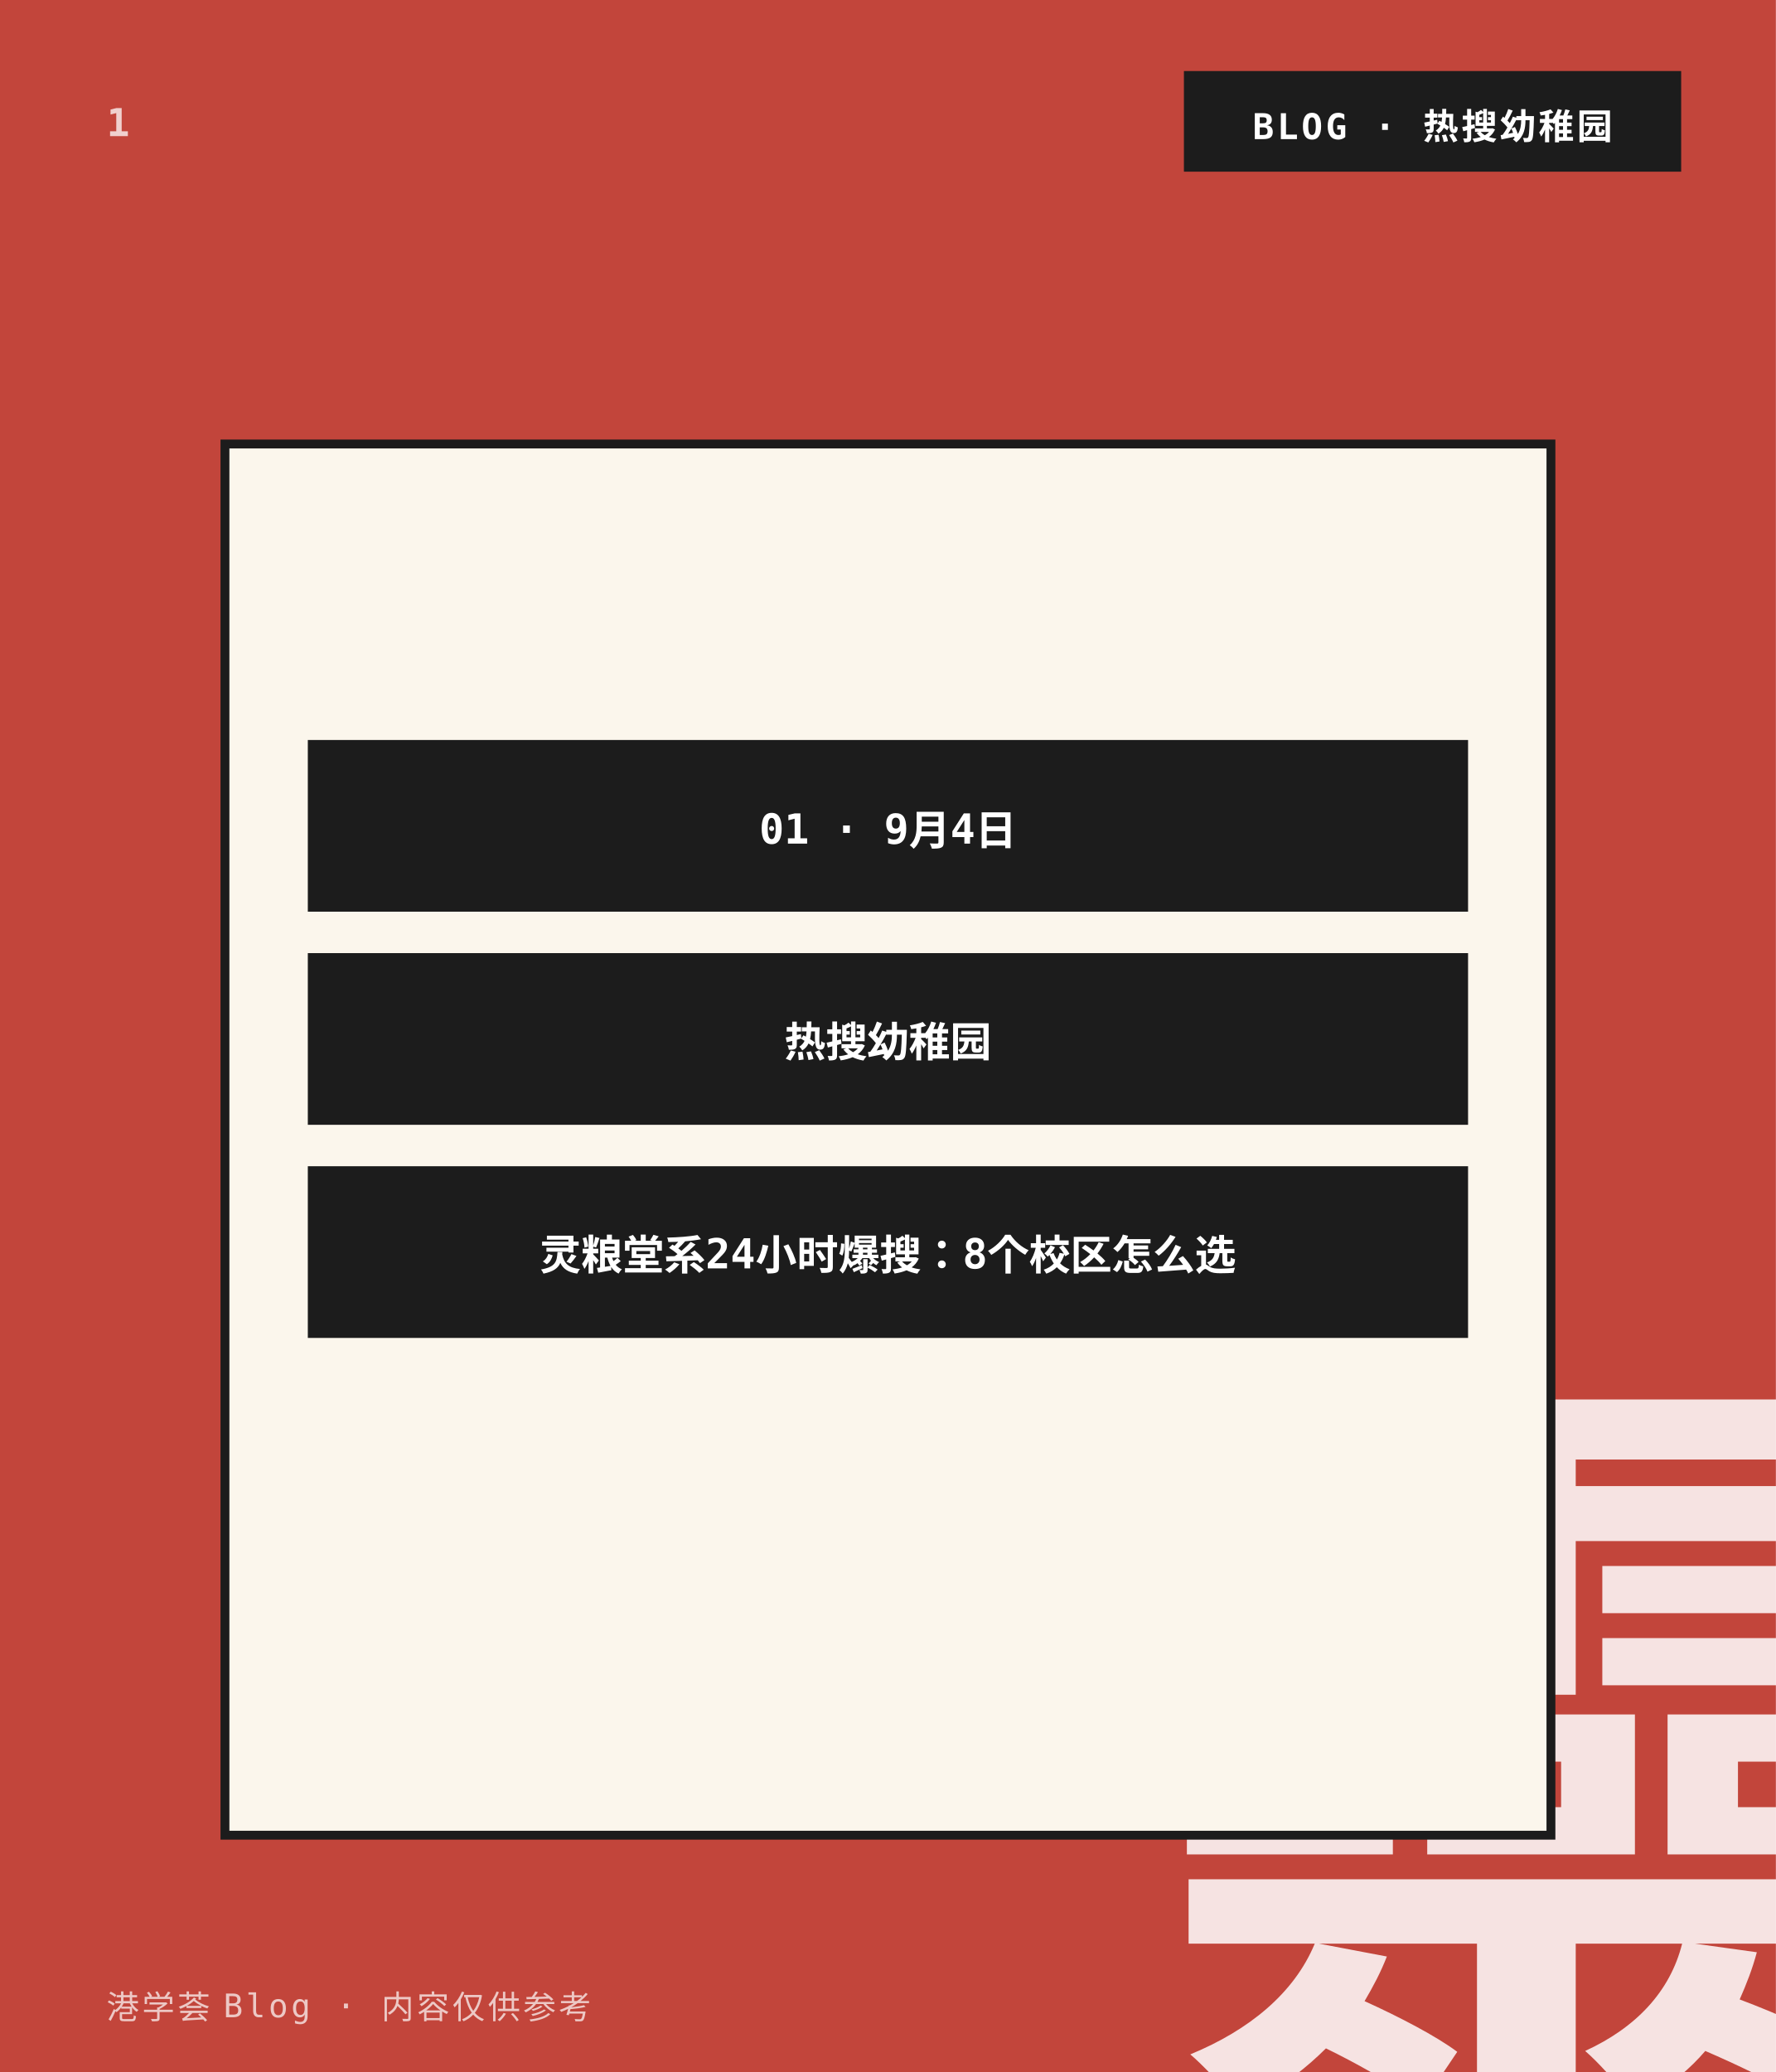
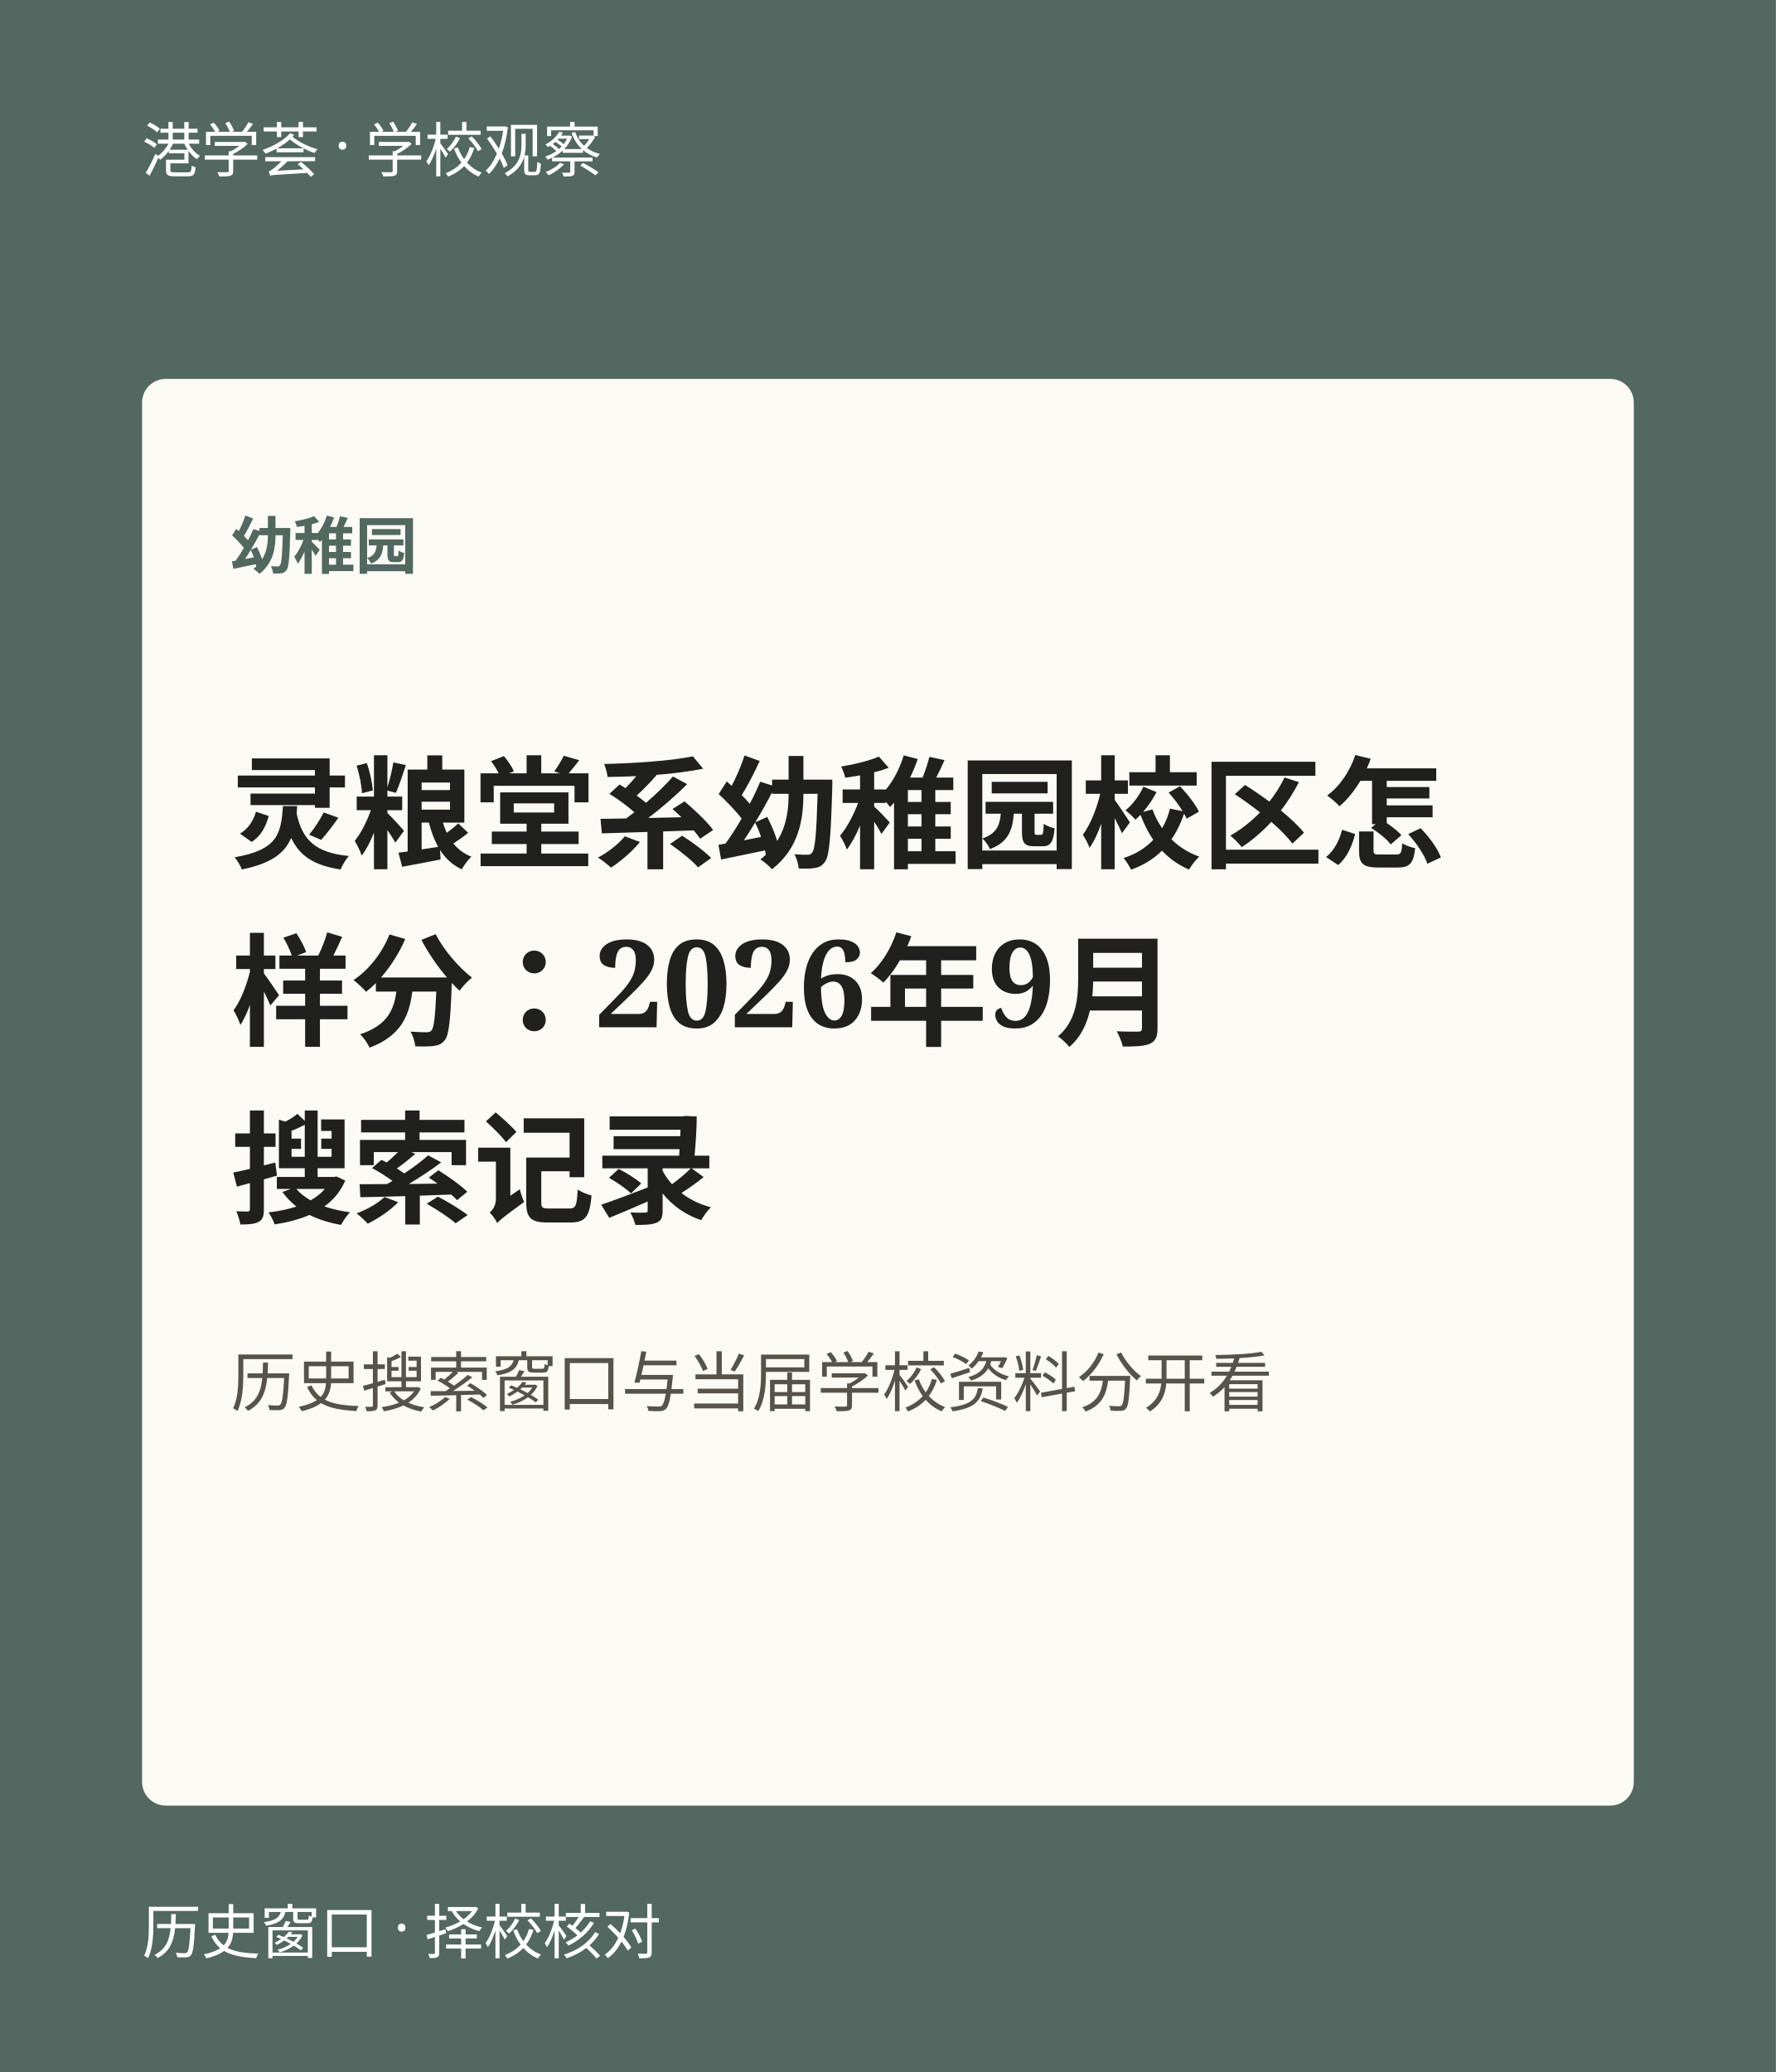
<svg xmlns="http://www.w3.org/2000/svg" width="600" height="700" viewBox="0 0 600 700">
-   <rect width="600" height="700" fill="#C2453B" />
-   <rect x="400" y="24" width="168" height="34" fill="#1C1C1C" />
-   <text x="484" y="47" text-anchor="middle" font-family="ui-monospace, Menlo, monospace" font-size="12" font-weight="800" fill="#FFFFFF" letter-spacing="1">BLOG · 热搜幼稚园</text>
-   <text x="372" y="710" font-family="Georgia, 'Times New Roman', serif" font-size="290" font-weight="800" fill="rgba(255,255,255,.85)" letter-spacing="-16">靈</text>
-   <text x="36" y="46" font-family="ui-monospace, Menlo, monospace" font-size="13" font-weight="600" fill="rgba(255,255,255,.75)" letter-spacing="2">1</text>
-   <rect x="76" y="150" width="448" height="470" fill="#FBF6EC" stroke="#1C1C1C" stroke-width="3" />
-   <rect x="104" y="250" width="392" height="58" fill="#1C1C1C" />
-   <text x="300" y="285" text-anchor="middle" font-family="ui-monospace, Menlo, monospace" font-size="14" font-weight="800" fill="#FFFFFF">01 · 9月4日</text>
-   <rect x="104" y="322" width="392" height="58" fill="#1C1C1C" />
-   <text x="300" y="357" text-anchor="middle" font-family="ui-monospace, Menlo, monospace" font-size="14" font-weight="800" fill="#FFFFFF">热搜幼稚园</text>
-   <rect x="104" y="394" width="392" height="58" fill="#1C1C1C" />
-   <text x="300" y="429" text-anchor="middle" font-family="ui-monospace, Menlo, monospace" font-size="14" font-weight="800" fill="#FFFFFF">灵粮堂系24小时爆搜：8个校区怎么选</text>
-   <text x="36" y="682" font-family="ui-monospace, Menlo, monospace" font-size="11" fill="rgba(255,255,255,.7)" letter-spacing="1">港学荟 Blog · 内容仅供参考</text>
+   <rect width="600" height="700" fill="#526860" />
+   <rect x="48" y="128" width="504" height="482" rx="8" fill="#FCFAF5" />
+   <text x="48" y="58" font-family="'Songti SC', 'STHeiti', serif" font-size="20" font-weight="500" fill="#fff">港学荟 · 学校观察</text>
+   <text x="78" y="192" font-family="'Songti SC', 'STHeiti', serif" font-size="21" font-weight="700" fill="#526860">幼稚园</text>
+   <text x="78" y="290" font-family="'Songti SC', 'STHeiti', serif" font-size="41" font-weight="700" fill="#20201F">灵粮堂系幼稚园校区怎</text>
+   <text x="78" y="350" font-family="'Songti SC', 'STHeiti', serif" font-size="41" font-weight="700" fill="#20201F">样分：2026年9月</text>
+   <text x="78" y="410" font-family="'Songti SC', 'STHeiti', serif" font-size="41" font-weight="700" fill="#20201F">搜索记录</text>
+   <text x="78" y="475" font-family="'Songti SC', 'STHeiti', serif" font-size="22" font-weight="500" fill="#57534B">历史搜索窗口与当届学校资料分开看</text>
+   <text x="48" y="660" font-family="'Songti SC', 'STHeiti', serif" font-size="20" font-weight="500" fill="#fff">历史窗口 · 择校核对</text>
</svg>
